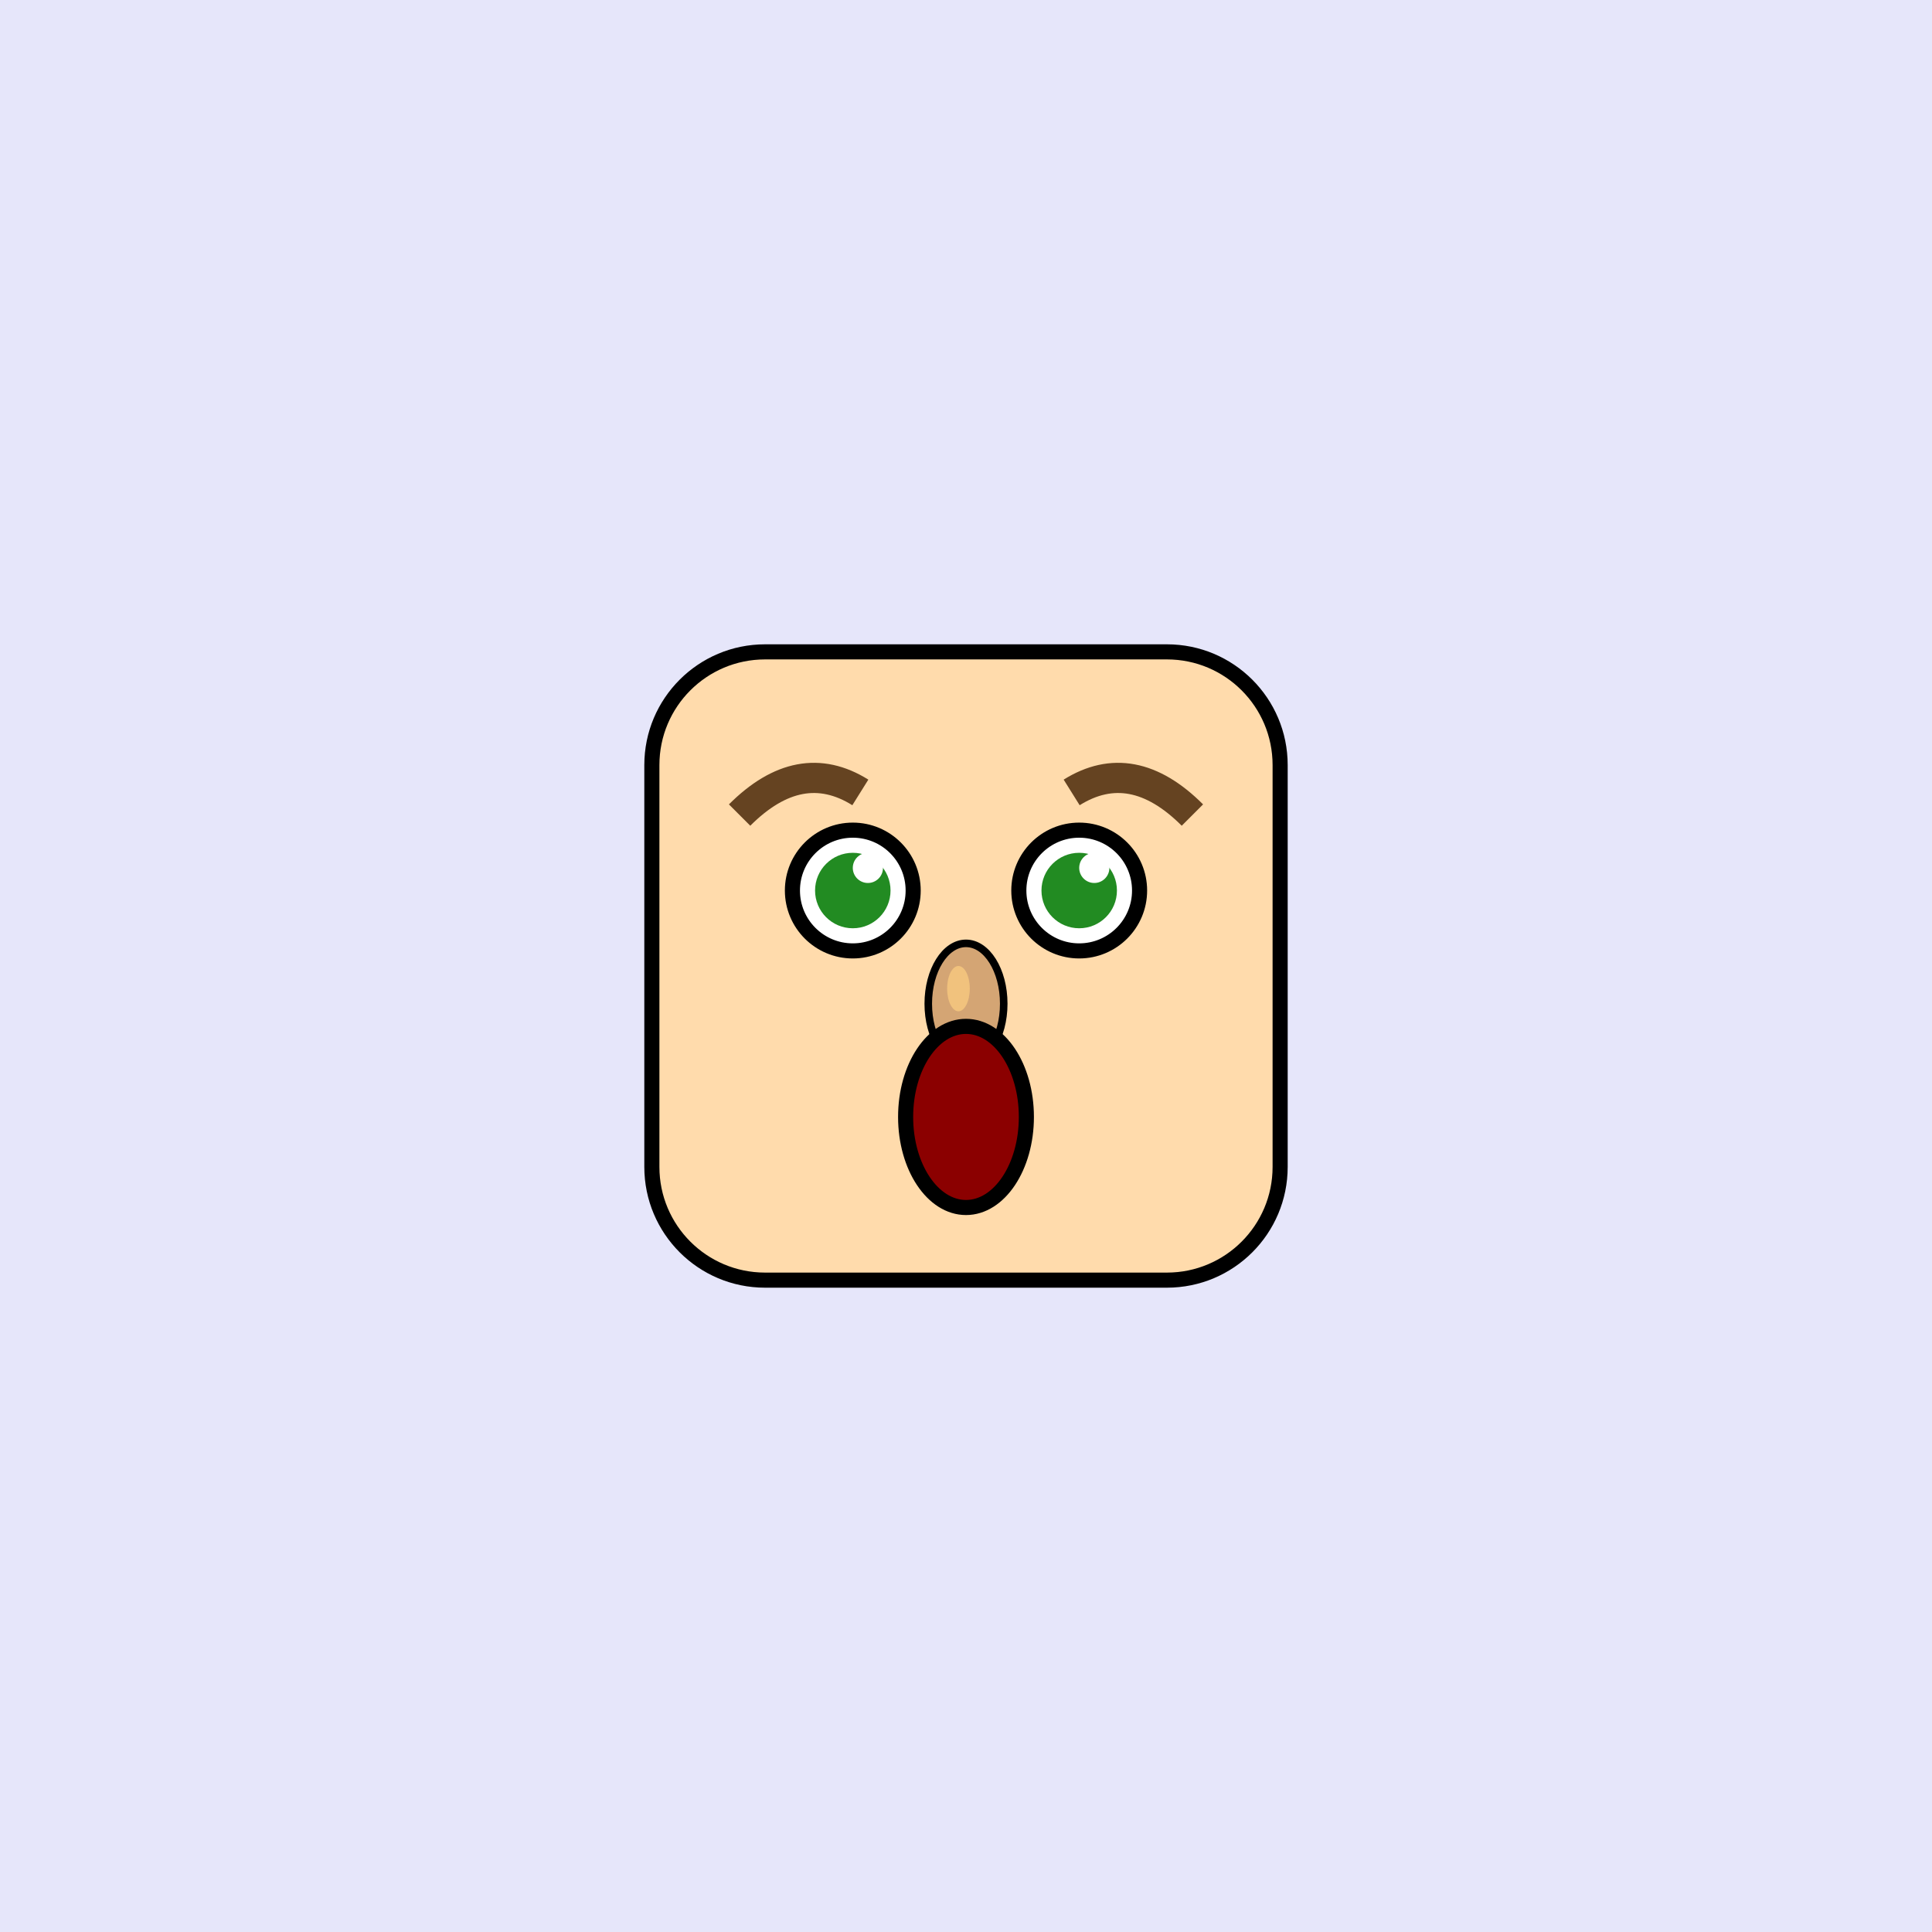
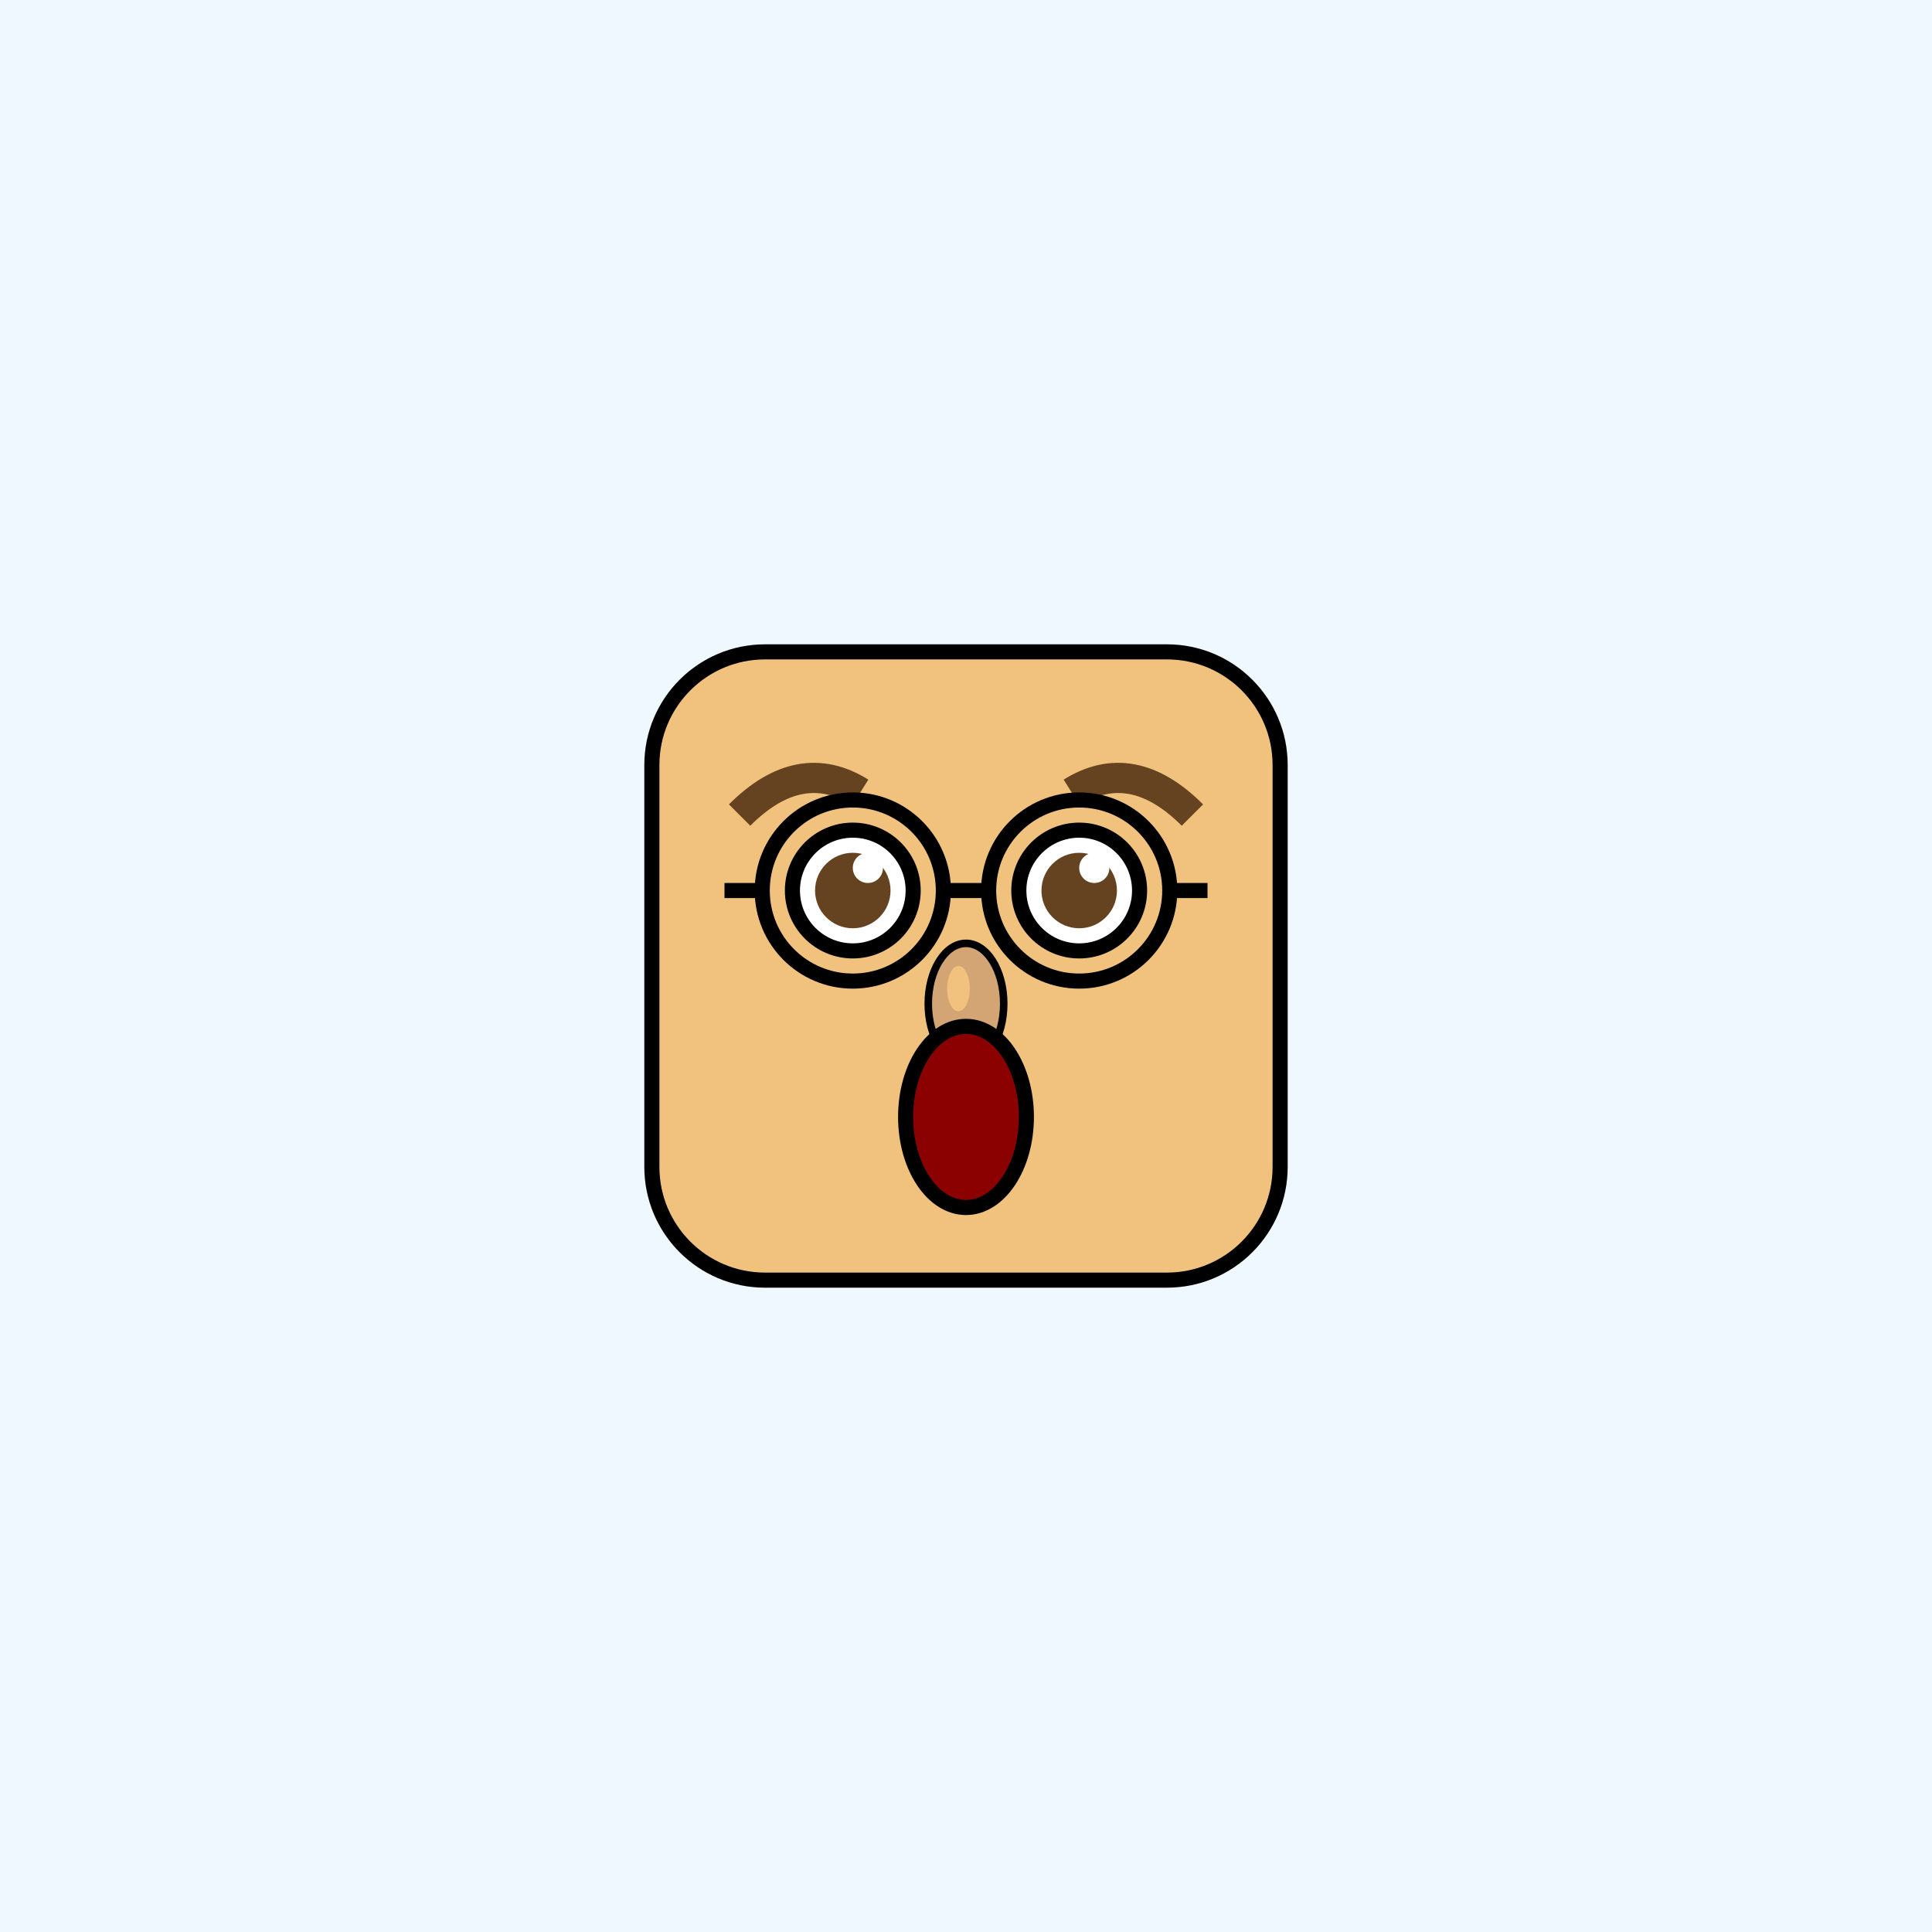
<svg xmlns="http://www.w3.org/2000/svg" width="256" height="256">
-   <rect width="100%" height="100%" fill="#E6E6FA" />
-   <rect x="86.375" y="86.375" width="83.25" height="83.25" rx="15" ry="15" fill="#FFDBAC" stroke="#000" stroke-width="2" />
+   <rect width="100%" height="100%" fill="#F0F8FF" />
+   <rect x="86.375" y="86.375" width="83.25" height="83.25" rx="15" ry="15" fill="#F1C27D" stroke="#000" stroke-width="2" />
  <circle cx="113" cy="118" r="8" fill="white" stroke="#000" stroke-width="2" />
  <circle cx="143" cy="118" r="8" fill="white" stroke="#000" stroke-width="2" />
-   <circle cx="113" cy="118" r="5" fill="#228B22" />
-   <circle cx="143" cy="118" r="5" fill="#228B22" />
+   <circle cx="113" cy="118" r="5" fill="#654321" />
+   <circle cx="143" cy="118" r="5" fill="#654321" />
  <circle cx="115" cy="115" r="2" fill="white" />
  <circle cx="145" cy="115" r="2" fill="white" />
  <path d="M 98 108 Q 106 100 114 105" stroke="#654321" stroke-width="4" fill="none" />
  <path d="M 142 105 Q 150 100 158 108" stroke="#654321" stroke-width="4" fill="none" />
  <ellipse cx="128" cy="133" rx="5" ry="8" fill="#D4A574" stroke="#000" stroke-width="1" />
  <ellipse cx="127" cy="131" rx="1.5" ry="3" fill="#F1C27D" />
  <ellipse cx="128" cy="148" rx="8" ry="12" fill="#8B0000" stroke="#000" stroke-width="2" />
+   <circle cx="113" cy="118" r="12" fill="none" stroke="#000" stroke-width="2" />
+   <circle cx="143" cy="118" r="12" fill="none" stroke="#000" stroke-width="2" />
+   <line x1="125" y1="118" x2="131" y2="118" stroke="#000" stroke-width="2" />
+   <line x1="101" y1="118" x2="96" y2="118" stroke="#000" stroke-width="2" />
+   <line x1="155" y1="118" x2="160" y2="118" stroke="#000" stroke-width="2" />
</svg>
